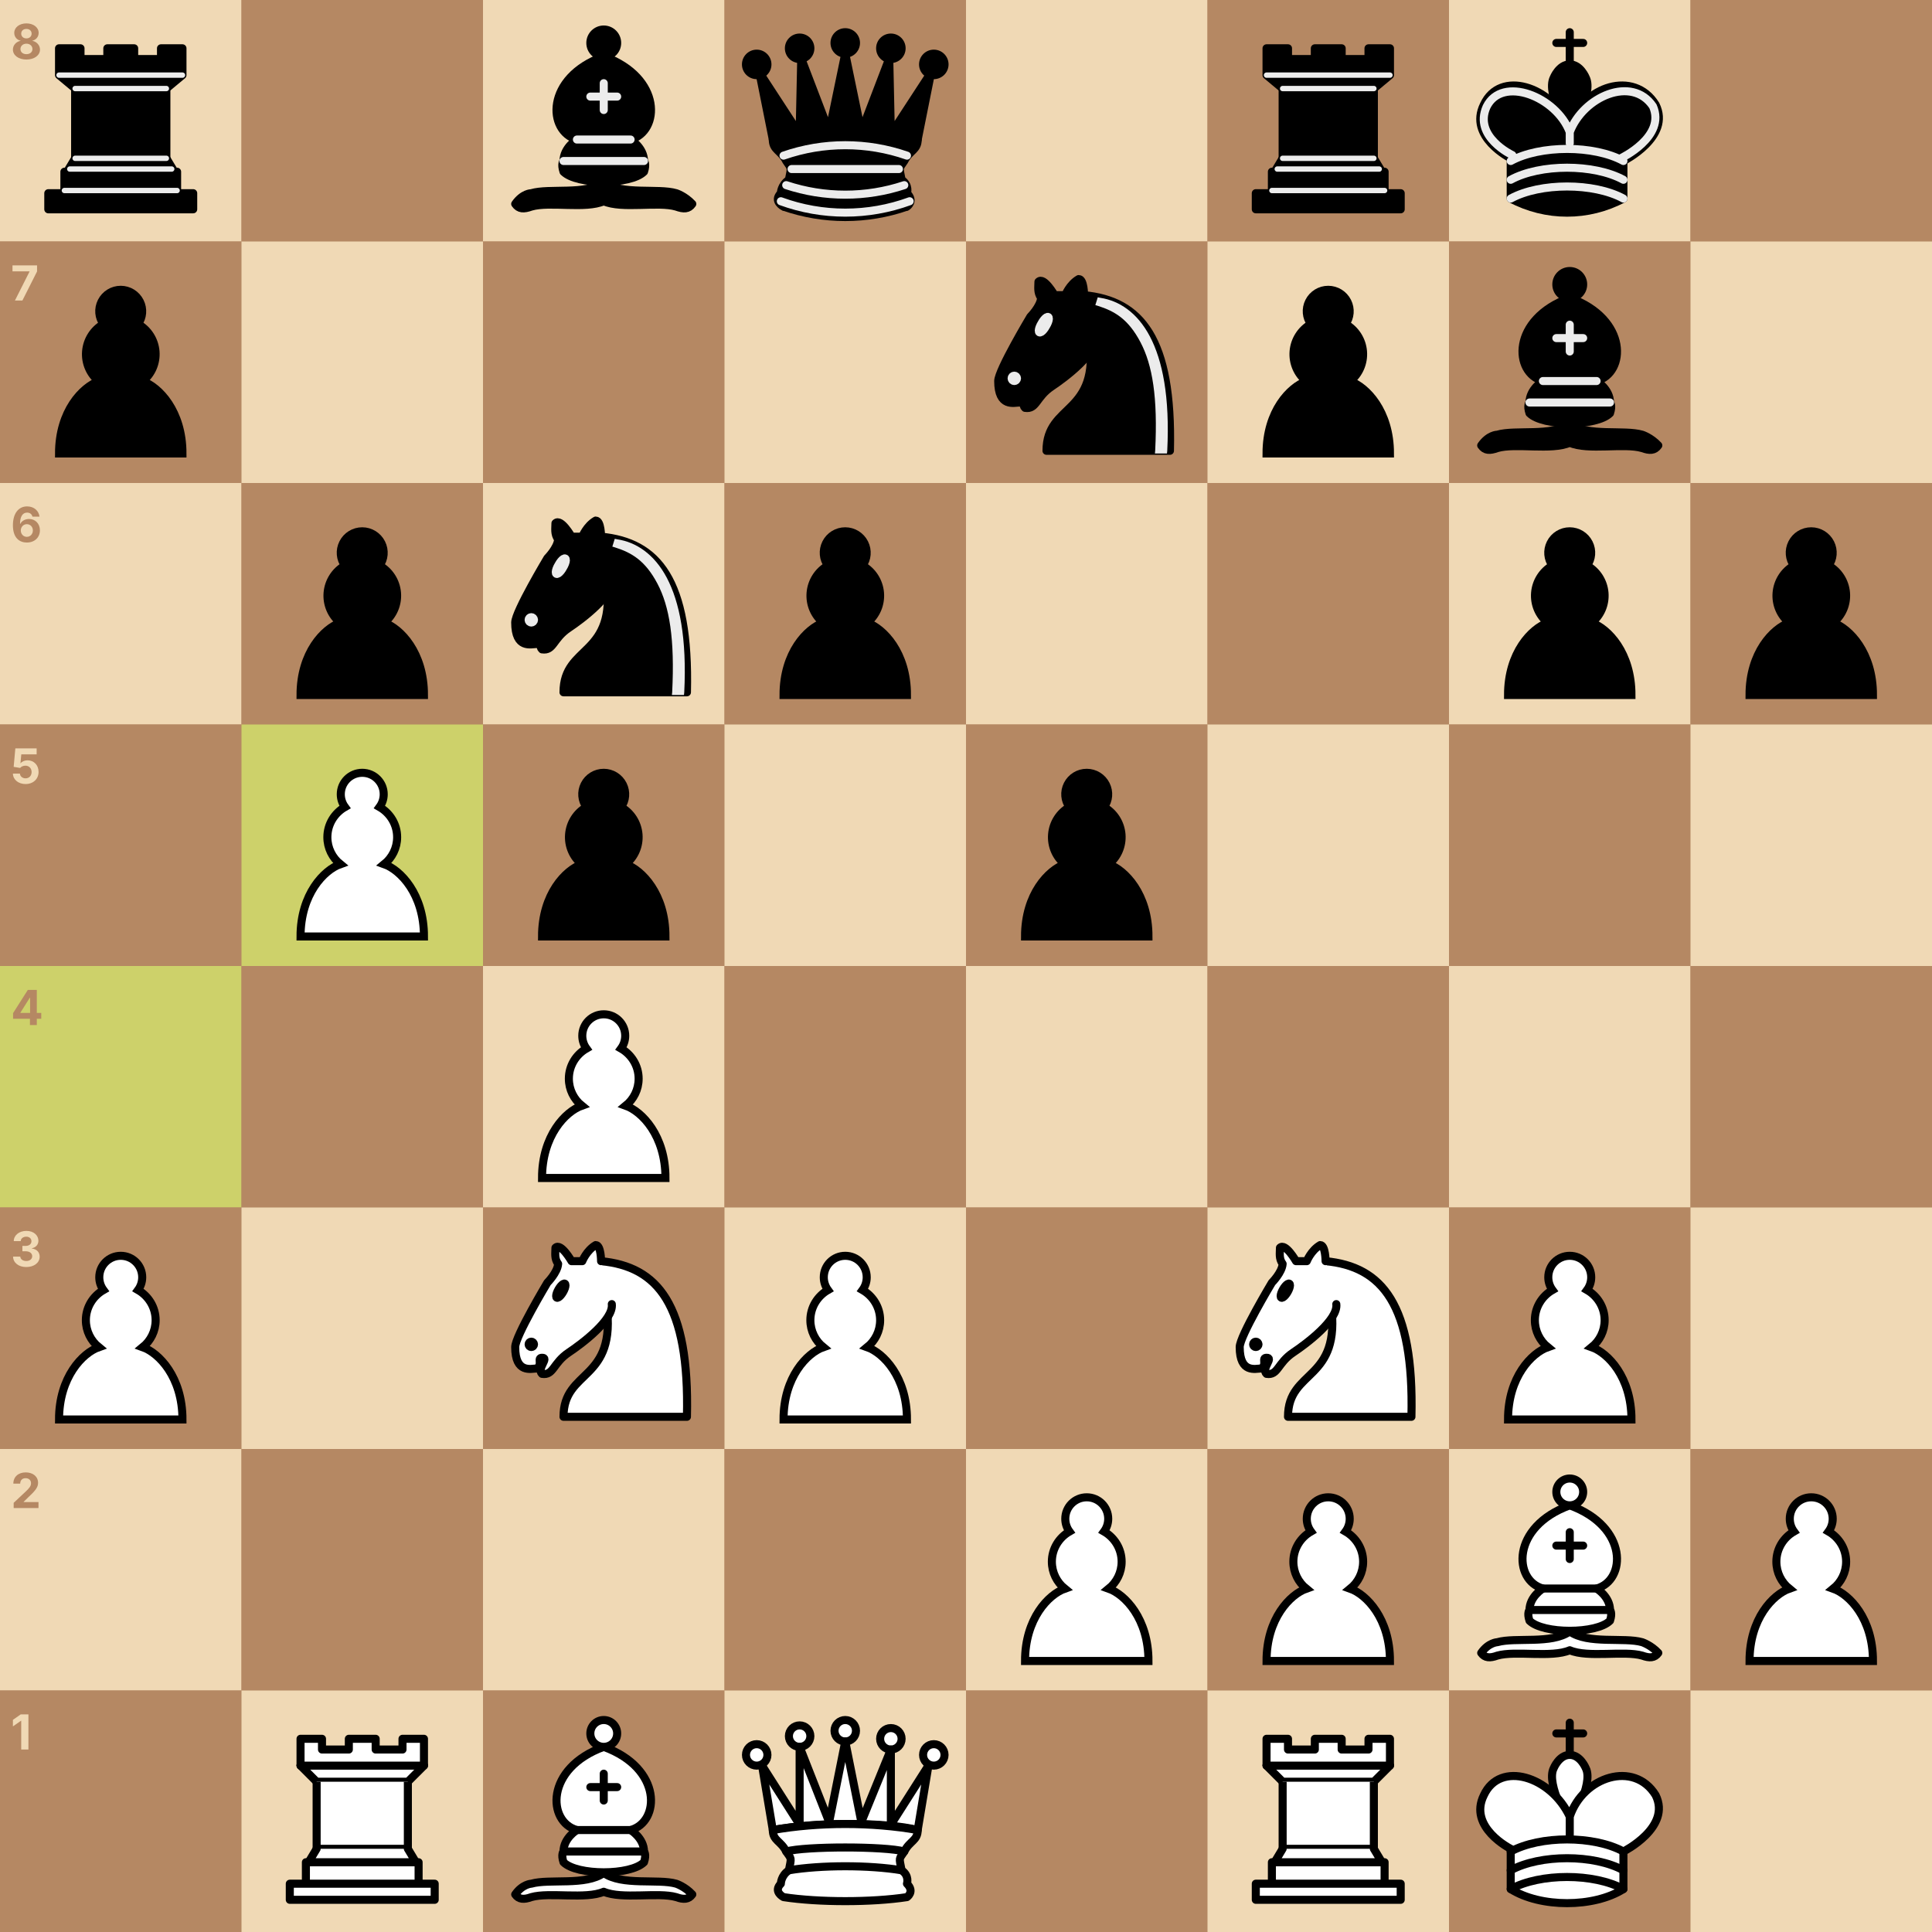
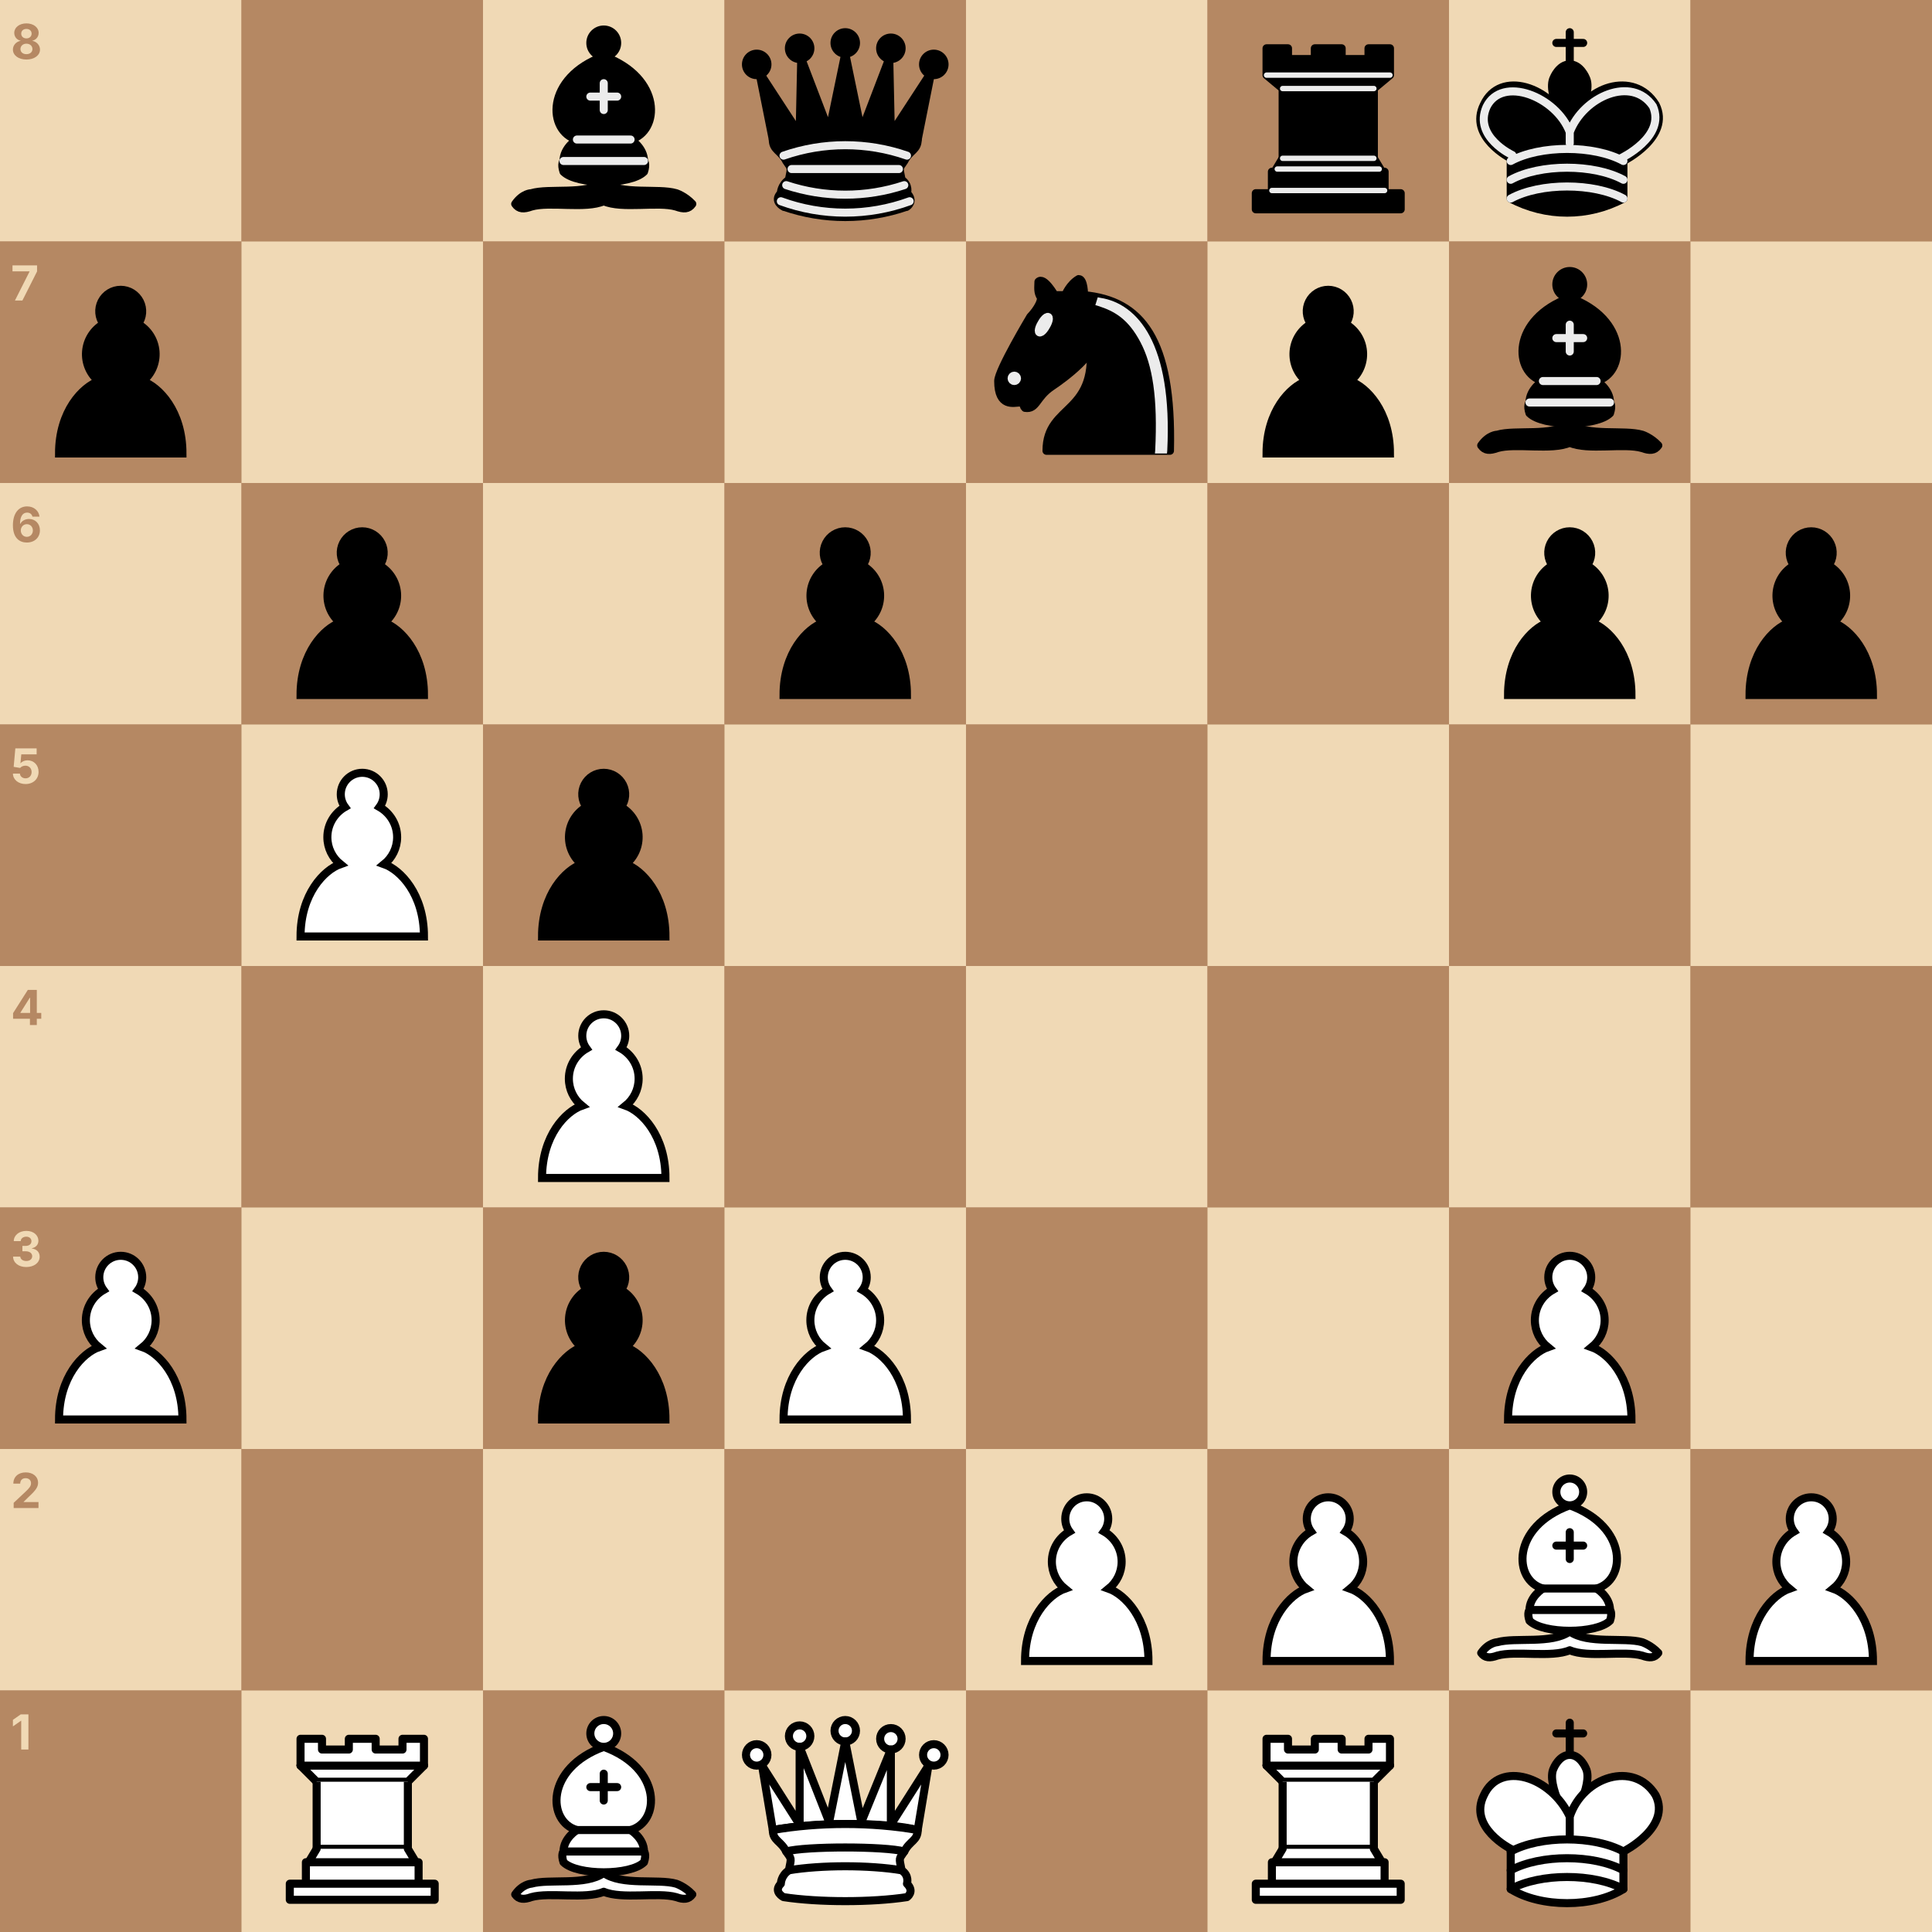
<svg xmlns="http://www.w3.org/2000/svg" viewBox="0 0 360 360" width="360" height="360">
  <rect width="360" height="360" rx="3" fill="#b58863" />
  <rect x="0" y="0" width="45" height="45" fill="#f0d9b5" />
  <rect x="45" y="0" width="45" height="45" fill="#b58863" />
  <rect x="90" y="0" width="45" height="45" fill="#f0d9b5" />
  <rect x="135" y="0" width="45" height="45" fill="#b58863" />
  <rect x="180" y="0" width="45" height="45" fill="#f0d9b5" />
  <rect x="225" y="0" width="45" height="45" fill="#b58863" />
  <rect x="270" y="0" width="45" height="45" fill="#f0d9b5" />
  <rect x="315" y="0" width="45" height="45" fill="#b58863" />
  <rect x="0" y="45" width="45" height="45" fill="#b58863" />
  <rect x="45" y="45" width="45" height="45" fill="#f0d9b5" />
  <rect x="90" y="45" width="45" height="45" fill="#b58863" />
  <rect x="135" y="45" width="45" height="45" fill="#f0d9b5" />
  <rect x="180" y="45" width="45" height="45" fill="#b58863" />
  <rect x="225" y="45" width="45" height="45" fill="#f0d9b5" />
  <rect x="270" y="45" width="45" height="45" fill="#b58863" />
  <rect x="315" y="45" width="45" height="45" fill="#f0d9b5" />
  <rect x="0" y="90" width="45" height="45" fill="#f0d9b5" />
  <rect x="45" y="90" width="45" height="45" fill="#b58863" />
  <rect x="90" y="90" width="45" height="45" fill="#f0d9b5" />
  <rect x="135" y="90" width="45" height="45" fill="#b58863" />
  <rect x="180" y="90" width="45" height="45" fill="#f0d9b5" />
  <rect x="225" y="90" width="45" height="45" fill="#b58863" />
  <rect x="270" y="90" width="45" height="45" fill="#f0d9b5" />
  <rect x="315" y="90" width="45" height="45" fill="#b58863" />
  <rect x="0" y="135" width="45" height="45" fill="#b58863" />
-   <rect x="45" y="135" width="45" height="45" fill="#cdd16a" />
+   <rect x="45" y="135" width="45" height="45" fill="#f0d9b5" />
  <rect x="90" y="135" width="45" height="45" fill="#b58863" />
  <rect x="135" y="135" width="45" height="45" fill="#f0d9b5" />
  <rect x="180" y="135" width="45" height="45" fill="#b58863" />
  <rect x="225" y="135" width="45" height="45" fill="#f0d9b5" />
  <rect x="270" y="135" width="45" height="45" fill="#b58863" />
  <rect x="315" y="135" width="45" height="45" fill="#f0d9b5" />
-   <rect x="0" y="180" width="45" height="45" fill="#cdd16a" />
+   <rect x="0" y="180" width="45" height="45" fill="#f0d9b5" />
  <rect x="45" y="180" width="45" height="45" fill="#b58863" />
  <rect x="90" y="180" width="45" height="45" fill="#f0d9b5" />
  <rect x="135" y="180" width="45" height="45" fill="#b58863" />
  <rect x="180" y="180" width="45" height="45" fill="#f0d9b5" />
  <rect x="225" y="180" width="45" height="45" fill="#b58863" />
  <rect x="270" y="180" width="45" height="45" fill="#f0d9b5" />
  <rect x="315" y="180" width="45" height="45" fill="#b58863" />
  <rect x="0" y="225" width="45" height="45" fill="#b58863" />
  <rect x="45" y="225" width="45" height="45" fill="#f0d9b5" />
  <rect x="90" y="225" width="45" height="45" fill="#b58863" />
  <rect x="135" y="225" width="45" height="45" fill="#f0d9b5" />
  <rect x="180" y="225" width="45" height="45" fill="#b58863" />
  <rect x="225" y="225" width="45" height="45" fill="#f0d9b5" />
  <rect x="270" y="225" width="45" height="45" fill="#b58863" />
  <rect x="315" y="225" width="45" height="45" fill="#f0d9b5" />
  <rect x="0" y="270" width="45" height="45" fill="#f0d9b5" />
  <rect x="45" y="270" width="45" height="45" fill="#b58863" />
  <rect x="90" y="270" width="45" height="45" fill="#f0d9b5" />
  <rect x="135" y="270" width="45" height="45" fill="#b58863" />
  <rect x="180" y="270" width="45" height="45" fill="#f0d9b5" />
  <rect x="225" y="270" width="45" height="45" fill="#b58863" />
  <rect x="270" y="270" width="45" height="45" fill="#f0d9b5" />
  <rect x="315" y="270" width="45" height="45" fill="#b58863" />
  <rect x="0" y="315" width="45" height="45" fill="#b58863" />
  <rect x="45" y="315" width="45" height="45" fill="#f0d9b5" />
  <rect x="90" y="315" width="45" height="45" fill="#b58863" />
  <rect x="135" y="315" width="45" height="45" fill="#f0d9b5" />
  <rect x="180" y="315" width="45" height="45" fill="#b58863" />
  <rect x="225" y="315" width="45" height="45" fill="#f0d9b5" />
  <rect x="270" y="315" width="45" height="45" fill="#b58863" />
  <rect x="315" y="315" width="45" height="45" fill="#f0d9b5" />
  <text x="2" y="11" font-size="9" font-weight="700" font-family="-apple-system,system-ui,sans-serif" fill="#b58863">8</text>
  <text x="43" y="358" font-size="9" font-weight="700" font-family="-apple-system,system-ui,sans-serif" text-anchor="end" fill="#b58863">a</text>
  <text x="2" y="56" font-size="9" font-weight="700" font-family="-apple-system,system-ui,sans-serif" fill="#f0d9b5">7</text>
  <text x="88" y="358" font-size="9" font-weight="700" font-family="-apple-system,system-ui,sans-serif" text-anchor="end" fill="#f0d9b5">b</text>
  <text x="2" y="101" font-size="9" font-weight="700" font-family="-apple-system,system-ui,sans-serif" fill="#b58863">6</text>
  <text x="133" y="358" font-size="9" font-weight="700" font-family="-apple-system,system-ui,sans-serif" text-anchor="end" fill="#b58863">c</text>
  <text x="2" y="146" font-size="9" font-weight="700" font-family="-apple-system,system-ui,sans-serif" fill="#f0d9b5">5</text>
  <text x="178" y="358" font-size="9" font-weight="700" font-family="-apple-system,system-ui,sans-serif" text-anchor="end" fill="#f0d9b5">d</text>
  <text x="2" y="191" font-size="9" font-weight="700" font-family="-apple-system,system-ui,sans-serif" fill="#b58863">4</text>
  <text x="223" y="358" font-size="9" font-weight="700" font-family="-apple-system,system-ui,sans-serif" text-anchor="end" fill="#b58863">e</text>
  <text x="2" y="236" font-size="9" font-weight="700" font-family="-apple-system,system-ui,sans-serif" fill="#f0d9b5">3</text>
  <text x="268" y="358" font-size="9" font-weight="700" font-family="-apple-system,system-ui,sans-serif" text-anchor="end" fill="#f0d9b5">f</text>
  <text x="2" y="281" font-size="9" font-weight="700" font-family="-apple-system,system-ui,sans-serif" fill="#b58863">2</text>
  <text x="313" y="358" font-size="9" font-weight="700" font-family="-apple-system,system-ui,sans-serif" text-anchor="end" fill="#b58863">g</text>
  <text x="2" y="326" font-size="9" font-weight="700" font-family="-apple-system,system-ui,sans-serif" fill="#f0d9b5">1</text>
  <text x="358" y="358" font-size="9" font-weight="700" font-family="-apple-system,system-ui,sans-serif" text-anchor="end" fill="#f0d9b5">h</text>
-   <g transform="translate(0,0)">
-     <g fill-rule="evenodd" stroke="#000" stroke-linecap="round" stroke-linejoin="round" stroke-width="1.5">
-       <path stroke-linecap="butt" d="M9 39h27v-3H9zm3.5-7 1.5-2.5h17l1.5 2.5zm-.5 4v-4h21v4z" />
-       <path stroke-linecap="butt" stroke-linejoin="miter" d="M14 29.5v-13h17v13z" />
-       <path stroke-linecap="butt" d="M14 16.5 11 14h23l-3 2.5zM11 14V9h4v2h5V9h5v2h5V9h4v5z" />
-       <path fill="none" stroke="#ececec" stroke-linejoin="miter" stroke-width="1" d="M12 35.5h21m-20-4h19m-18-2h17m-17-13h17M11 14h23" />
-     </g>
-   </g>
  <g transform="translate(90,0)">
    <g fill="none" fill-rule="evenodd" stroke="#000" stroke-linecap="round" stroke-linejoin="round" stroke-width="1.5">
      <g fill="#000" stroke-linecap="butt">
        <path d="M9 36c3.4-1 10.1.4 13.5-2 3.4 2.4 10.1 1 13.5 2 0 0 1.6.5 3 2-.7 1-1.6 1-3 .5-3.4-1-10.1.5-13.5-1-3.4 1.5-10.1 0-13.5 1-1.4.5-2.3.5-3-.5 1.4-2 3-2 3-2z" />
        <path d="M15 32c2.5 2.5 12.5 2.5 15 0 .5-1.5 0-2 0-2 0-2.5-2.5-4-2.5-4 5.5-1.5 6-11.5-5-15.5-11 4-10.5 14-5 15.5 0 0-2.5 1.5-2.5 4 0 0-.5.5 0 2z" />
        <path d="M25 8a2.5 2.5 0 1 1-5 0 2.5 2.5 0 1 1 5 0z" />
      </g>
      <path stroke="#ececec" stroke-linejoin="miter" d="M17.5 26h10M15 30h15m-7.5-14.5v5M20 18h5" />
    </g>
  </g>
  <g transform="translate(135,0)">
    <g fill-rule="evenodd" stroke="#000" stroke-linecap="round" stroke-linejoin="round" stroke-width="1.5">
      <g stroke="none">
        <circle cx="6" cy="12" r="2.75" />
        <circle cx="14" cy="9" r="2.75" />
        <circle cx="22.5" cy="8" r="2.75" />
        <circle cx="31" cy="9" r="2.75" />
        <circle cx="39" cy="12" r="2.75" />
      </g>
      <path stroke-linecap="butt" d="M9 26c8.5-1.5 21-1.5 27 0l2.5-12.5L31 25l-.3-14.1-5.2 13.6-3-14.5-3 14.5-5.2-13.6L14 25 6.5 13.5z" />
      <path stroke-linecap="butt" d="M9 26c0 2 1.5 2 2.5 4 1 1.5 1 1 .5 3.5-1.5 1-1.5 2.5-1.5 2.5-1.5 1.5.5 2.5.5 2.5 6.5 1 16.5 1 23 0 0 0 1.5-1 0-2.5 0 0 .5-1.5-1-2.5-.5-2.5-.5-2 .5-3.5 1-2 2.5-2 2.5-4-8.5-1.5-18.5-1.5-27 0z" />
      <path fill="none" stroke-linecap="butt" d="M11 38.5a35 35 1 0 0 23 0" />
      <path fill="none" stroke="#ececec" d="M11 29a35 35 1 0 1 23 0m-21.5 2.5h20m-21 3a35 35 1 0 0 22 0m-23 3a35 35 1 0 0 24 0" />
    </g>
  </g>
  <g transform="translate(225,0)">
    <g fill-rule="evenodd" stroke="#000" stroke-linecap="round" stroke-linejoin="round" stroke-width="1.5">
      <path stroke-linecap="butt" d="M9 39h27v-3H9zm3.5-7 1.5-2.5h17l1.5 2.5zm-.5 4v-4h21v4z" />
      <path stroke-linecap="butt" stroke-linejoin="miter" d="M14 29.5v-13h17v13z" />
      <path stroke-linecap="butt" d="M14 16.5 11 14h23l-3 2.5zM11 14V9h4v2h5V9h5v2h5V9h4v5z" />
      <path fill="none" stroke="#ececec" stroke-linejoin="miter" stroke-width="1" d="M12 35.5h21m-20-4h19m-18-2h17m-17-13h17M11 14h23" />
    </g>
  </g>
  <g transform="translate(270,0)">
    <g fill="none" fill-rule="evenodd" stroke="#000" stroke-linecap="round" stroke-linejoin="round" stroke-width="1.5">
      <path stroke-linejoin="miter" d="M22.5 11.6V6" />
      <path fill="#000" stroke-linecap="butt" stroke-linejoin="miter" d="M22.5 25s4.5-7.5 3-10.5c0 0-1-2.5-3-2.5s-3 2.5-3 2.5c-1.5 3 3 10.5 3 10.5" />
      <path fill="#000" d="M11.5 37a22.3 22.3 0 0 0 21 0v-7s9-4.5 6-10.5c-4-6.5-13.5-3.5-16 4V27v-3.5c-3.5-7.5-13-10.5-16-4-3 6 5 10 5 10z" />
      <path stroke-linejoin="miter" d="M20 8h5" />
      <path stroke="#ececec" d="M32 29.5s8.5-4 6-9.7C34.1 14 25 18 22.5 24.6v2.1-2.1C20 18 9.9 14 7 19.9c-2.5 5.6 4.8 9 4.8 9" />
      <path stroke="#ececec" d="M11.5 30c5.5-3 15.5-3 21 0m-21 3.5c5.5-3 15.5-3 21 0m-21 3.5c5.5-3 15.5-3 21 0" />
    </g>
  </g>
  <g transform="translate(0,45)">
    <path stroke="#000" stroke-linecap="round" stroke-width="1.5" d="M22.5 9a4 4 0 0 0-3.22 6.38 6.48 6.48 0 0 0-.87 10.65c-3 1.06-7.41 5.55-7.41 13.47h23c0-7.92-4.41-12.41-7.41-13.47a6.46 6.46 0 0 0-.87-10.65A4.01 4.01 0 0 0 22.5 9z" />
  </g>
  <g transform="translate(180,45)">
    <g fill="none" fill-rule="evenodd" stroke="#000" stroke-linecap="round" stroke-linejoin="round" stroke-width="1.5">
      <path fill="#000" d="M22 10c10.5 1 16.5 8 16 29H15c0-9 10-6.5 8-21" />
      <path fill="#000" d="M24 18c.38 2.91-5.55 7.37-8 9-3 2-2.82 4.34-5 4-1.04-.94 1.41-3.04 0-3-1 0 .19 1.23-1 2-1 0-4 1-4-4 0-2 6-12 6-12s1.89-1.9 2-3.5c-.73-1-.5-2-.5-3 1-1 3 2.5 3 2.5h2s.78-2 2.5-3c1 0 1 3 1 3" />
      <path fill="#ececec" stroke="#ececec" d="M9.5 25.5a.5.5 0 1 1-1 0 .5.5 0 1 1 1 0m5.43-9.75a.5 1.5 30 1 1-.86-.5.5 1.5 30 1 1 .86.5" />
      <path fill="#ececec" stroke="none" d="m24.55 10.4-.45 1.45.5.15c3.15 1 5.65 2.49 7.9 6.75S35.75 29.06 35.25 39l-.05.5h2.25l.05-.5c.5-10.06-.88-16.85-3.25-21.34s-5.79-6.64-9.19-7.16z" />
    </g>
  </g>
  <g transform="translate(225,45)">
    <path stroke="#000" stroke-linecap="round" stroke-width="1.5" d="M22.5 9a4 4 0 0 0-3.22 6.38 6.48 6.48 0 0 0-.87 10.65c-3 1.06-7.41 5.55-7.41 13.47h23c0-7.92-4.41-12.41-7.41-13.47a6.46 6.46 0 0 0-.87-10.65A4.01 4.01 0 0 0 22.5 9z" />
  </g>
  <g transform="translate(270,45)">
    <g fill="none" fill-rule="evenodd" stroke="#000" stroke-linecap="round" stroke-linejoin="round" stroke-width="1.5">
      <g fill="#000" stroke-linecap="butt">
        <path d="M9 36c3.4-1 10.1.4 13.5-2 3.4 2.4 10.1 1 13.5 2 0 0 1.6.5 3 2-.7 1-1.6 1-3 .5-3.4-1-10.1.5-13.5-1-3.4 1.5-10.1 0-13.5 1-1.4.5-2.3.5-3-.5 1.4-2 3-2 3-2z" />
        <path d="M15 32c2.5 2.5 12.5 2.5 15 0 .5-1.5 0-2 0-2 0-2.5-2.5-4-2.5-4 5.5-1.5 6-11.5-5-15.5-11 4-10.5 14-5 15.5 0 0-2.5 1.5-2.5 4 0 0-.5.5 0 2z" />
        <path d="M25 8a2.5 2.5 0 1 1-5 0 2.5 2.5 0 1 1 5 0z" />
      </g>
      <path stroke="#ececec" stroke-linejoin="miter" d="M17.5 26h10M15 30h15m-7.5-14.5v5M20 18h5" />
    </g>
  </g>
  <g transform="translate(45,90)">
    <path stroke="#000" stroke-linecap="round" stroke-width="1.5" d="M22.5 9a4 4 0 0 0-3.22 6.38 6.48 6.48 0 0 0-.87 10.65c-3 1.06-7.41 5.55-7.41 13.47h23c0-7.92-4.41-12.41-7.41-13.47a6.46 6.46 0 0 0-.87-10.65A4.01 4.01 0 0 0 22.5 9z" />
  </g>
-   <g transform="translate(90,90)">
-     <g fill="none" fill-rule="evenodd" stroke="#000" stroke-linecap="round" stroke-linejoin="round" stroke-width="1.5">
-       <path fill="#000" d="M22 10c10.5 1 16.5 8 16 29H15c0-9 10-6.5 8-21" />
-       <path fill="#000" d="M24 18c.38 2.91-5.55 7.37-8 9-3 2-2.82 4.34-5 4-1.04-.94 1.41-3.04 0-3-1 0 .19 1.23-1 2-1 0-4 1-4-4 0-2 6-12 6-12s1.89-1.9 2-3.5c-.73-1-.5-2-.5-3 1-1 3 2.5 3 2.5h2s.78-2 2.5-3c1 0 1 3 1 3" />
-       <path fill="#ececec" stroke="#ececec" d="M9.5 25.5a.5.5 0 1 1-1 0 .5.5 0 1 1 1 0m5.43-9.75a.5 1.5 30 1 1-.86-.5.5 1.5 30 1 1 .86.5" />
-       <path fill="#ececec" stroke="none" d="m24.55 10.4-.45 1.45.5.15c3.15 1 5.65 2.49 7.9 6.75S35.75 29.06 35.25 39l-.05.5h2.25l.05-.5c.5-10.06-.88-16.85-3.25-21.34s-5.79-6.64-9.19-7.16z" />
-     </g>
-   </g>
  <g transform="translate(135,90)">
    <path stroke="#000" stroke-linecap="round" stroke-width="1.5" d="M22.5 9a4 4 0 0 0-3.22 6.38 6.48 6.48 0 0 0-.87 10.65c-3 1.06-7.41 5.55-7.41 13.47h23c0-7.92-4.41-12.41-7.41-13.47a6.46 6.46 0 0 0-.87-10.65A4.01 4.01 0 0 0 22.5 9z" />
  </g>
  <g transform="translate(270,90)">
    <path stroke="#000" stroke-linecap="round" stroke-width="1.5" d="M22.5 9a4 4 0 0 0-3.22 6.38 6.48 6.48 0 0 0-.87 10.65c-3 1.06-7.41 5.55-7.41 13.47h23c0-7.92-4.41-12.41-7.41-13.47a6.46 6.46 0 0 0-.87-10.65A4.01 4.01 0 0 0 22.5 9z" />
  </g>
  <g transform="translate(315,90)">
    <path stroke="#000" stroke-linecap="round" stroke-width="1.5" d="M22.5 9a4 4 0 0 0-3.22 6.38 6.48 6.48 0 0 0-.87 10.65c-3 1.06-7.41 5.55-7.41 13.47h23c0-7.92-4.41-12.41-7.41-13.47a6.46 6.46 0 0 0-.87-10.65A4.01 4.01 0 0 0 22.5 9z" />
  </g>
  <g transform="translate(45,135)">
    <path fill="#fff" stroke="#000" stroke-linecap="round" stroke-width="1.5" d="M22.5 9c-2.21 0-4 1.79-4 4 0 .89.29 1.71.78 2.38C17.33 16.5 16 18.59 16 21c0 2.03.94 3.84 2.41 5.03-3 1.06-7.41 5.55-7.41 13.47h23c0-7.92-4.41-12.41-7.41-13.47 1.47-1.19 2.41-3 2.41-5.03 0-2.41-1.33-4.5-3.28-5.62.49-.67.78-1.49.78-2.38 0-2.21-1.79-4-4-4z" />
  </g>
  <g transform="translate(90,135)">
    <path stroke="#000" stroke-linecap="round" stroke-width="1.5" d="M22.5 9a4 4 0 0 0-3.22 6.38 6.48 6.48 0 0 0-.87 10.65c-3 1.06-7.41 5.55-7.41 13.47h23c0-7.92-4.41-12.41-7.41-13.47a6.46 6.46 0 0 0-.87-10.65A4.01 4.01 0 0 0 22.5 9z" />
  </g>
-   <g transform="translate(180,135)">
-     <path stroke="#000" stroke-linecap="round" stroke-width="1.5" d="M22.5 9a4 4 0 0 0-3.22 6.38 6.48 6.48 0 0 0-.87 10.65c-3 1.06-7.41 5.55-7.41 13.47h23c0-7.92-4.41-12.41-7.41-13.47a6.46 6.46 0 0 0-.87-10.65A4.01 4.01 0 0 0 22.5 9z" />
-   </g>
  <g transform="translate(90,180)">
    <path fill="#fff" stroke="#000" stroke-linecap="round" stroke-width="1.5" d="M22.5 9c-2.21 0-4 1.79-4 4 0 .89.29 1.71.78 2.38C17.33 16.5 16 18.59 16 21c0 2.03.94 3.84 2.41 5.03-3 1.06-7.41 5.55-7.41 13.47h23c0-7.92-4.41-12.41-7.41-13.47 1.47-1.19 2.41-3 2.41-5.03 0-2.41-1.33-4.5-3.28-5.62.49-.67.78-1.49.78-2.38 0-2.21-1.79-4-4-4z" />
  </g>
  <g transform="translate(0,225)">
    <path fill="#fff" stroke="#000" stroke-linecap="round" stroke-width="1.5" d="M22.5 9c-2.21 0-4 1.79-4 4 0 .89.29 1.71.78 2.38C17.33 16.5 16 18.59 16 21c0 2.03.94 3.84 2.41 5.03-3 1.06-7.41 5.55-7.41 13.47h23c0-7.92-4.41-12.41-7.41-13.47 1.47-1.19 2.41-3 2.41-5.03 0-2.41-1.33-4.5-3.28-5.62.49-.67.78-1.49.78-2.38 0-2.21-1.79-4-4-4z" />
  </g>
  <g transform="translate(90,225)">
-     <g fill="none" fill-rule="evenodd" stroke="#000" stroke-linecap="round" stroke-linejoin="round" stroke-width="1.5">
-       <path fill="#fff" d="M22 10c10.5 1 16.5 8 16 29H15c0-9 10-6.5 8-21" />
-       <path fill="#fff" d="M24 18c.38 2.91-5.55 7.37-8 9-3 2-2.82 4.34-5 4-1.042-.94 1.41-3.04 0-3-1 0 .19 1.23-1 2-1 0-4.003 1-4-4 0-2 6-12 6-12s1.89-1.9 2-3.5c-.73-.994-.5-2-.5-3 1-1 3 2.5 3 2.5h2s.78-1.992 2.5-3c1 0 1 3 1 3" />
-       <path fill="#000" d="M9.5 25.5a.5.5 0 1 1-1 0 .5.5 0 1 1 1 0m5.433-9.75a.5 1.5 30 1 1-.866-.5.5 1.5 30 1 1 .866.5" />
-     </g>
+     <path stroke="#000" stroke-linecap="round" stroke-width="1.5" d="M22.5 9a4 4 0 0 0-3.22 6.38 6.48 6.48 0 0 0-.87 10.65c-3 1.06-7.41 5.55-7.41 13.47h23c0-7.92-4.41-12.41-7.41-13.47a6.46 6.46 0 0 0-.87-10.65A4.01 4.01 0 0 0 22.5 9z" />
  </g>
  <g transform="translate(135,225)">
    <path fill="#fff" stroke="#000" stroke-linecap="round" stroke-width="1.5" d="M22.5 9c-2.21 0-4 1.79-4 4 0 .89.29 1.71.78 2.38C17.33 16.5 16 18.59 16 21c0 2.03.94 3.84 2.41 5.03-3 1.06-7.41 5.55-7.41 13.47h23c0-7.92-4.41-12.41-7.41-13.47 1.47-1.19 2.41-3 2.41-5.03 0-2.41-1.33-4.5-3.28-5.62.49-.67.78-1.49.78-2.38 0-2.21-1.79-4-4-4z" />
-   </g>
-   <g transform="translate(225,225)">
-     <g fill="none" fill-rule="evenodd" stroke="#000" stroke-linecap="round" stroke-linejoin="round" stroke-width="1.5">
-       <path fill="#fff" d="M22 10c10.5 1 16.5 8 16 29H15c0-9 10-6.5 8-21" />
-       <path fill="#fff" d="M24 18c.38 2.91-5.55 7.37-8 9-3 2-2.82 4.34-5 4-1.042-.94 1.41-3.04 0-3-1 0 .19 1.23-1 2-1 0-4.003 1-4-4 0-2 6-12 6-12s1.89-1.9 2-3.5c-.73-.994-.5-2-.5-3 1-1 3 2.5 3 2.5h2s.78-1.992 2.5-3c1 0 1 3 1 3" />
-       <path fill="#000" d="M9.5 25.5a.5.5 0 1 1-1 0 .5.5 0 1 1 1 0m5.433-9.75a.5 1.5 30 1 1-.866-.5.5 1.5 30 1 1 .866.5" />
-     </g>
  </g>
  <g transform="translate(270,225)">
    <path fill="#fff" stroke="#000" stroke-linecap="round" stroke-width="1.5" d="M22.5 9c-2.21 0-4 1.79-4 4 0 .89.29 1.71.78 2.38C17.33 16.5 16 18.59 16 21c0 2.03.94 3.84 2.41 5.03-3 1.06-7.41 5.55-7.41 13.47h23c0-7.92-4.41-12.41-7.41-13.47 1.47-1.19 2.41-3 2.41-5.03 0-2.41-1.33-4.5-3.28-5.62.49-.67.78-1.49.78-2.38 0-2.21-1.79-4-4-4z" />
  </g>
  <g transform="translate(180,270)">
    <path fill="#fff" stroke="#000" stroke-linecap="round" stroke-width="1.5" d="M22.5 9c-2.21 0-4 1.79-4 4 0 .89.29 1.71.78 2.38C17.33 16.5 16 18.59 16 21c0 2.03.94 3.84 2.41 5.03-3 1.06-7.41 5.55-7.41 13.47h23c0-7.92-4.41-12.41-7.41-13.47 1.47-1.19 2.41-3 2.41-5.03 0-2.41-1.33-4.5-3.28-5.62.49-.67.78-1.49.78-2.38 0-2.21-1.79-4-4-4z" />
  </g>
  <g transform="translate(225,270)">
    <path fill="#fff" stroke="#000" stroke-linecap="round" stroke-width="1.5" d="M22.5 9c-2.21 0-4 1.79-4 4 0 .89.29 1.71.78 2.38C17.33 16.5 16 18.59 16 21c0 2.03.94 3.84 2.41 5.03-3 1.06-7.41 5.55-7.41 13.47h23c0-7.92-4.41-12.41-7.41-13.47 1.47-1.19 2.41-3 2.41-5.03 0-2.41-1.33-4.5-3.28-5.62.49-.67.78-1.49.78-2.38 0-2.21-1.79-4-4-4z" />
  </g>
  <g transform="translate(270,270)">
    <g fill="none" fill-rule="evenodd" stroke="#000" stroke-linecap="round" stroke-linejoin="round" stroke-width="1.5">
      <g fill="#fff" stroke-linecap="butt">
        <path d="M9 36c3.39-.97 10.11.43 13.5-2 3.39 2.43 10.11 1.03 13.5 2 0 0 1.65.54 3 2-.68.97-1.65.99-3 .5-3.39-.97-10.11.46-13.5-1-3.39 1.46-10.11.03-13.5 1-1.35.49-2.32.47-3-.5 1.35-1.94 3-2 3-2z" />
        <path d="M15 32c2.5 2.5 12.5 2.5 15 0 .5-1.5 0-2 0-2 0-2.5-2.5-4-2.5-4 5.5-1.5 6-11.5-5-15.5-11 4-10.5 14-5 15.5 0 0-2.5 1.5-2.5 4 0 0-.5.5 0 2z" />
        <path d="M25 8a2.5 2.5 0 1 1-5 0 2.5 2.5 0 1 1 5 0z" />
      </g>
      <path stroke-linejoin="miter" d="M17.5 26h10M15 30h15m-7.5-14.5v5M20 18h5" />
    </g>
  </g>
  <g transform="translate(315,270)">
    <path fill="#fff" stroke="#000" stroke-linecap="round" stroke-width="1.5" d="M22.5 9c-2.21 0-4 1.79-4 4 0 .89.29 1.71.78 2.38C17.33 16.5 16 18.59 16 21c0 2.03.94 3.84 2.41 5.03-3 1.06-7.41 5.55-7.41 13.47h23c0-7.92-4.41-12.41-7.41-13.47 1.47-1.19 2.41-3 2.41-5.03 0-2.41-1.33-4.5-3.28-5.62.49-.67.78-1.49.78-2.38 0-2.21-1.79-4-4-4z" />
  </g>
  <g transform="translate(45,315)">
    <g fill="#fff" fill-rule="evenodd" stroke="#000" stroke-linecap="round" stroke-linejoin="round" stroke-width="1.5">
      <path stroke-linecap="butt" d="M9 39h27v-3H9zm3-3v-4h21v4zm-1-22V9h4v2h5V9h5v2h5V9h4v5" />
      <path d="m34 14-3 3H14l-3-3" />
      <path stroke-linecap="butt" stroke-linejoin="miter" d="M31 17v12.5H14V17" />
      <path d="m31 29.5 1.5 2.5h-20l1.5-2.5" />
      <path fill="none" stroke-linejoin="miter" d="M11 14h23" />
    </g>
  </g>
  <g transform="translate(90,315)">
    <g fill="none" fill-rule="evenodd" stroke="#000" stroke-linecap="round" stroke-linejoin="round" stroke-width="1.5">
      <g fill="#fff" stroke-linecap="butt">
        <path d="M9 36c3.39-.97 10.11.43 13.5-2 3.39 2.43 10.11 1.03 13.5 2 0 0 1.65.54 3 2-.68.97-1.65.99-3 .5-3.39-.97-10.11.46-13.5-1-3.39 1.46-10.11.03-13.5 1-1.35.49-2.32.47-3-.5 1.35-1.94 3-2 3-2z" />
        <path d="M15 32c2.5 2.5 12.5 2.5 15 0 .5-1.5 0-2 0-2 0-2.5-2.5-4-2.5-4 5.5-1.5 6-11.5-5-15.5-11 4-10.5 14-5 15.5 0 0-2.5 1.5-2.5 4 0 0-.5.5 0 2z" />
        <path d="M25 8a2.5 2.5 0 1 1-5 0 2.5 2.5 0 1 1 5 0z" />
      </g>
      <path stroke-linejoin="miter" d="M17.5 26h10M15 30h15m-7.5-14.5v5M20 18h5" />
    </g>
  </g>
  <g transform="translate(135,315)">
    <g fill="#fff" fill-rule="evenodd" stroke="#000" stroke-linecap="round" stroke-linejoin="round" stroke-width="1.5">
      <path d="M8 12a2 2 0 1 1-4 0 2 2 0 1 1 4 0m16.5-4.5a2 2 0 1 1-4 0 2 2 0 1 1 4 0M41 12a2 2 0 1 1-4 0 2 2 0 1 1 4 0M16 8.5a2 2 0 1 1-4 0 2 2 0 1 1 4 0M33 9a2 2 0 1 1-4 0 2 2 0 1 1 4 0" />
      <path stroke-linecap="butt" d="M9 26c8.5-1.5 21-1.5 27 0l2-12-7 11V11l-5.5 13.5-3-15-3 15-5.5-14V25L7 14z" />
      <path stroke-linecap="butt" d="M9 26c0 2 1.5 2 2.5 4 1 1.5 1 1 .5 3.5-1.5 1-1.5 2.5-1.5 2.5-1.5 1.5.5 2.5.5 2.5 6.5 1 16.5 1 23 0 0 0 1.5-1 0-2.5 0 0 .5-1.5-1-2.5-.5-2.5-.5-2 .5-3.5 1-2 2.5-2 2.5-4-8.5-1.5-18.5-1.5-27 0z" />
      <path fill="none" d="M11.5 30c3.5-1 18.5-1 22 0M12 33.5c6-1 15-1 21 0" />
    </g>
  </g>
  <g transform="translate(225,315)">
    <g fill="#fff" fill-rule="evenodd" stroke="#000" stroke-linecap="round" stroke-linejoin="round" stroke-width="1.5">
      <path stroke-linecap="butt" d="M9 39h27v-3H9zm3-3v-4h21v4zm-1-22V9h4v2h5V9h5v2h5V9h4v5" />
      <path d="m34 14-3 3H14l-3-3" />
      <path stroke-linecap="butt" stroke-linejoin="miter" d="M31 17v12.5H14V17" />
      <path d="m31 29.5 1.5 2.5h-20l1.5-2.5" />
      <path fill="none" stroke-linejoin="miter" d="M11 14h23" />
    </g>
  </g>
  <g transform="translate(270,315)">
    <g fill="none" fill-rule="evenodd" stroke="#000" stroke-linecap="round" stroke-linejoin="round" stroke-width="1.5">
      <path stroke-linejoin="miter" d="M22.5 11.63V6M20 8h5" />
      <path fill="#fff" stroke-linecap="butt" stroke-linejoin="miter" d="M22.5 25s4.5-7.5 3-10.5c0 0-1-2.5-3-2.5s-3 2.5-3 2.5c-1.5 3 3 10.5 3 10.5" />
      <path fill="#fff" d="M11.5 37c5.5 3.5 15.5 3.5 21 0v-7s9-4.5 6-10.5c-4-6.5-13.5-3.5-16 4V27v-3.5c-3.5-7.5-13-10.5-16-4-3 6 5 10 5 10z" />
      <path d="M11.5 30c5.5-3 15.5-3 21 0m-21 3.5c5.5-3 15.5-3 21 0m-21 3.5c5.5-3 15.5-3 21 0" />
    </g>
  </g>
</svg>
